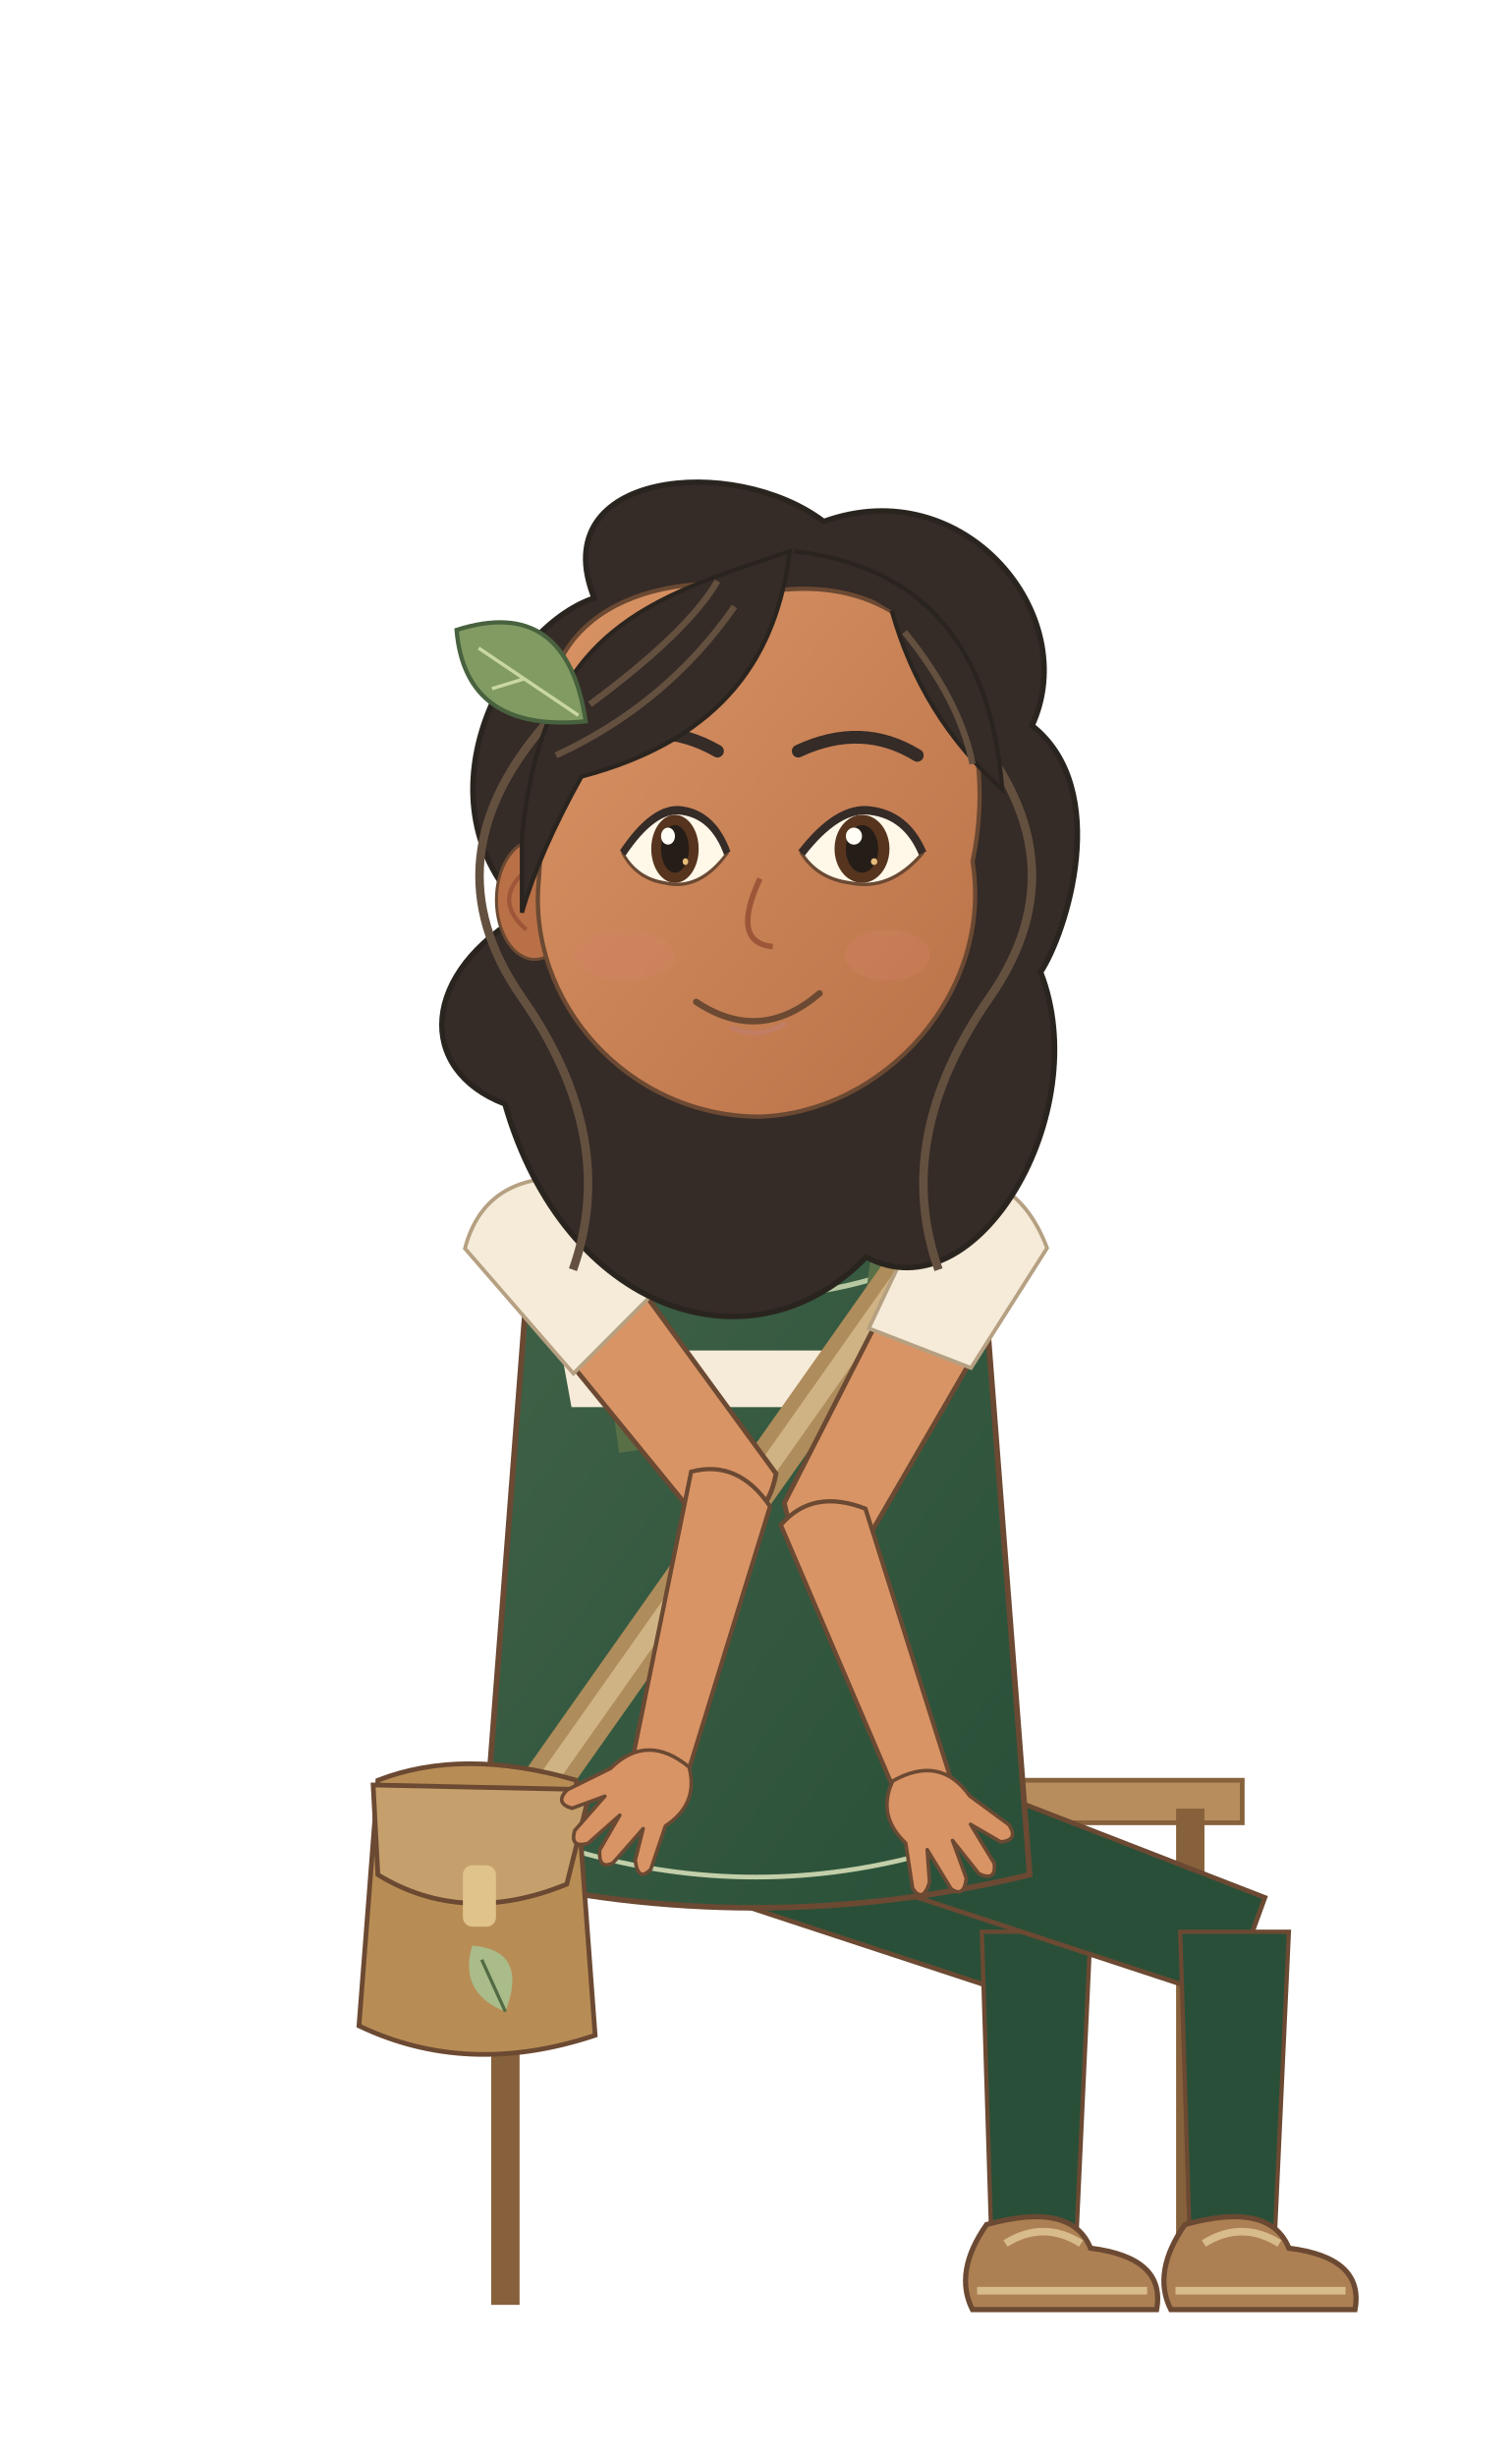
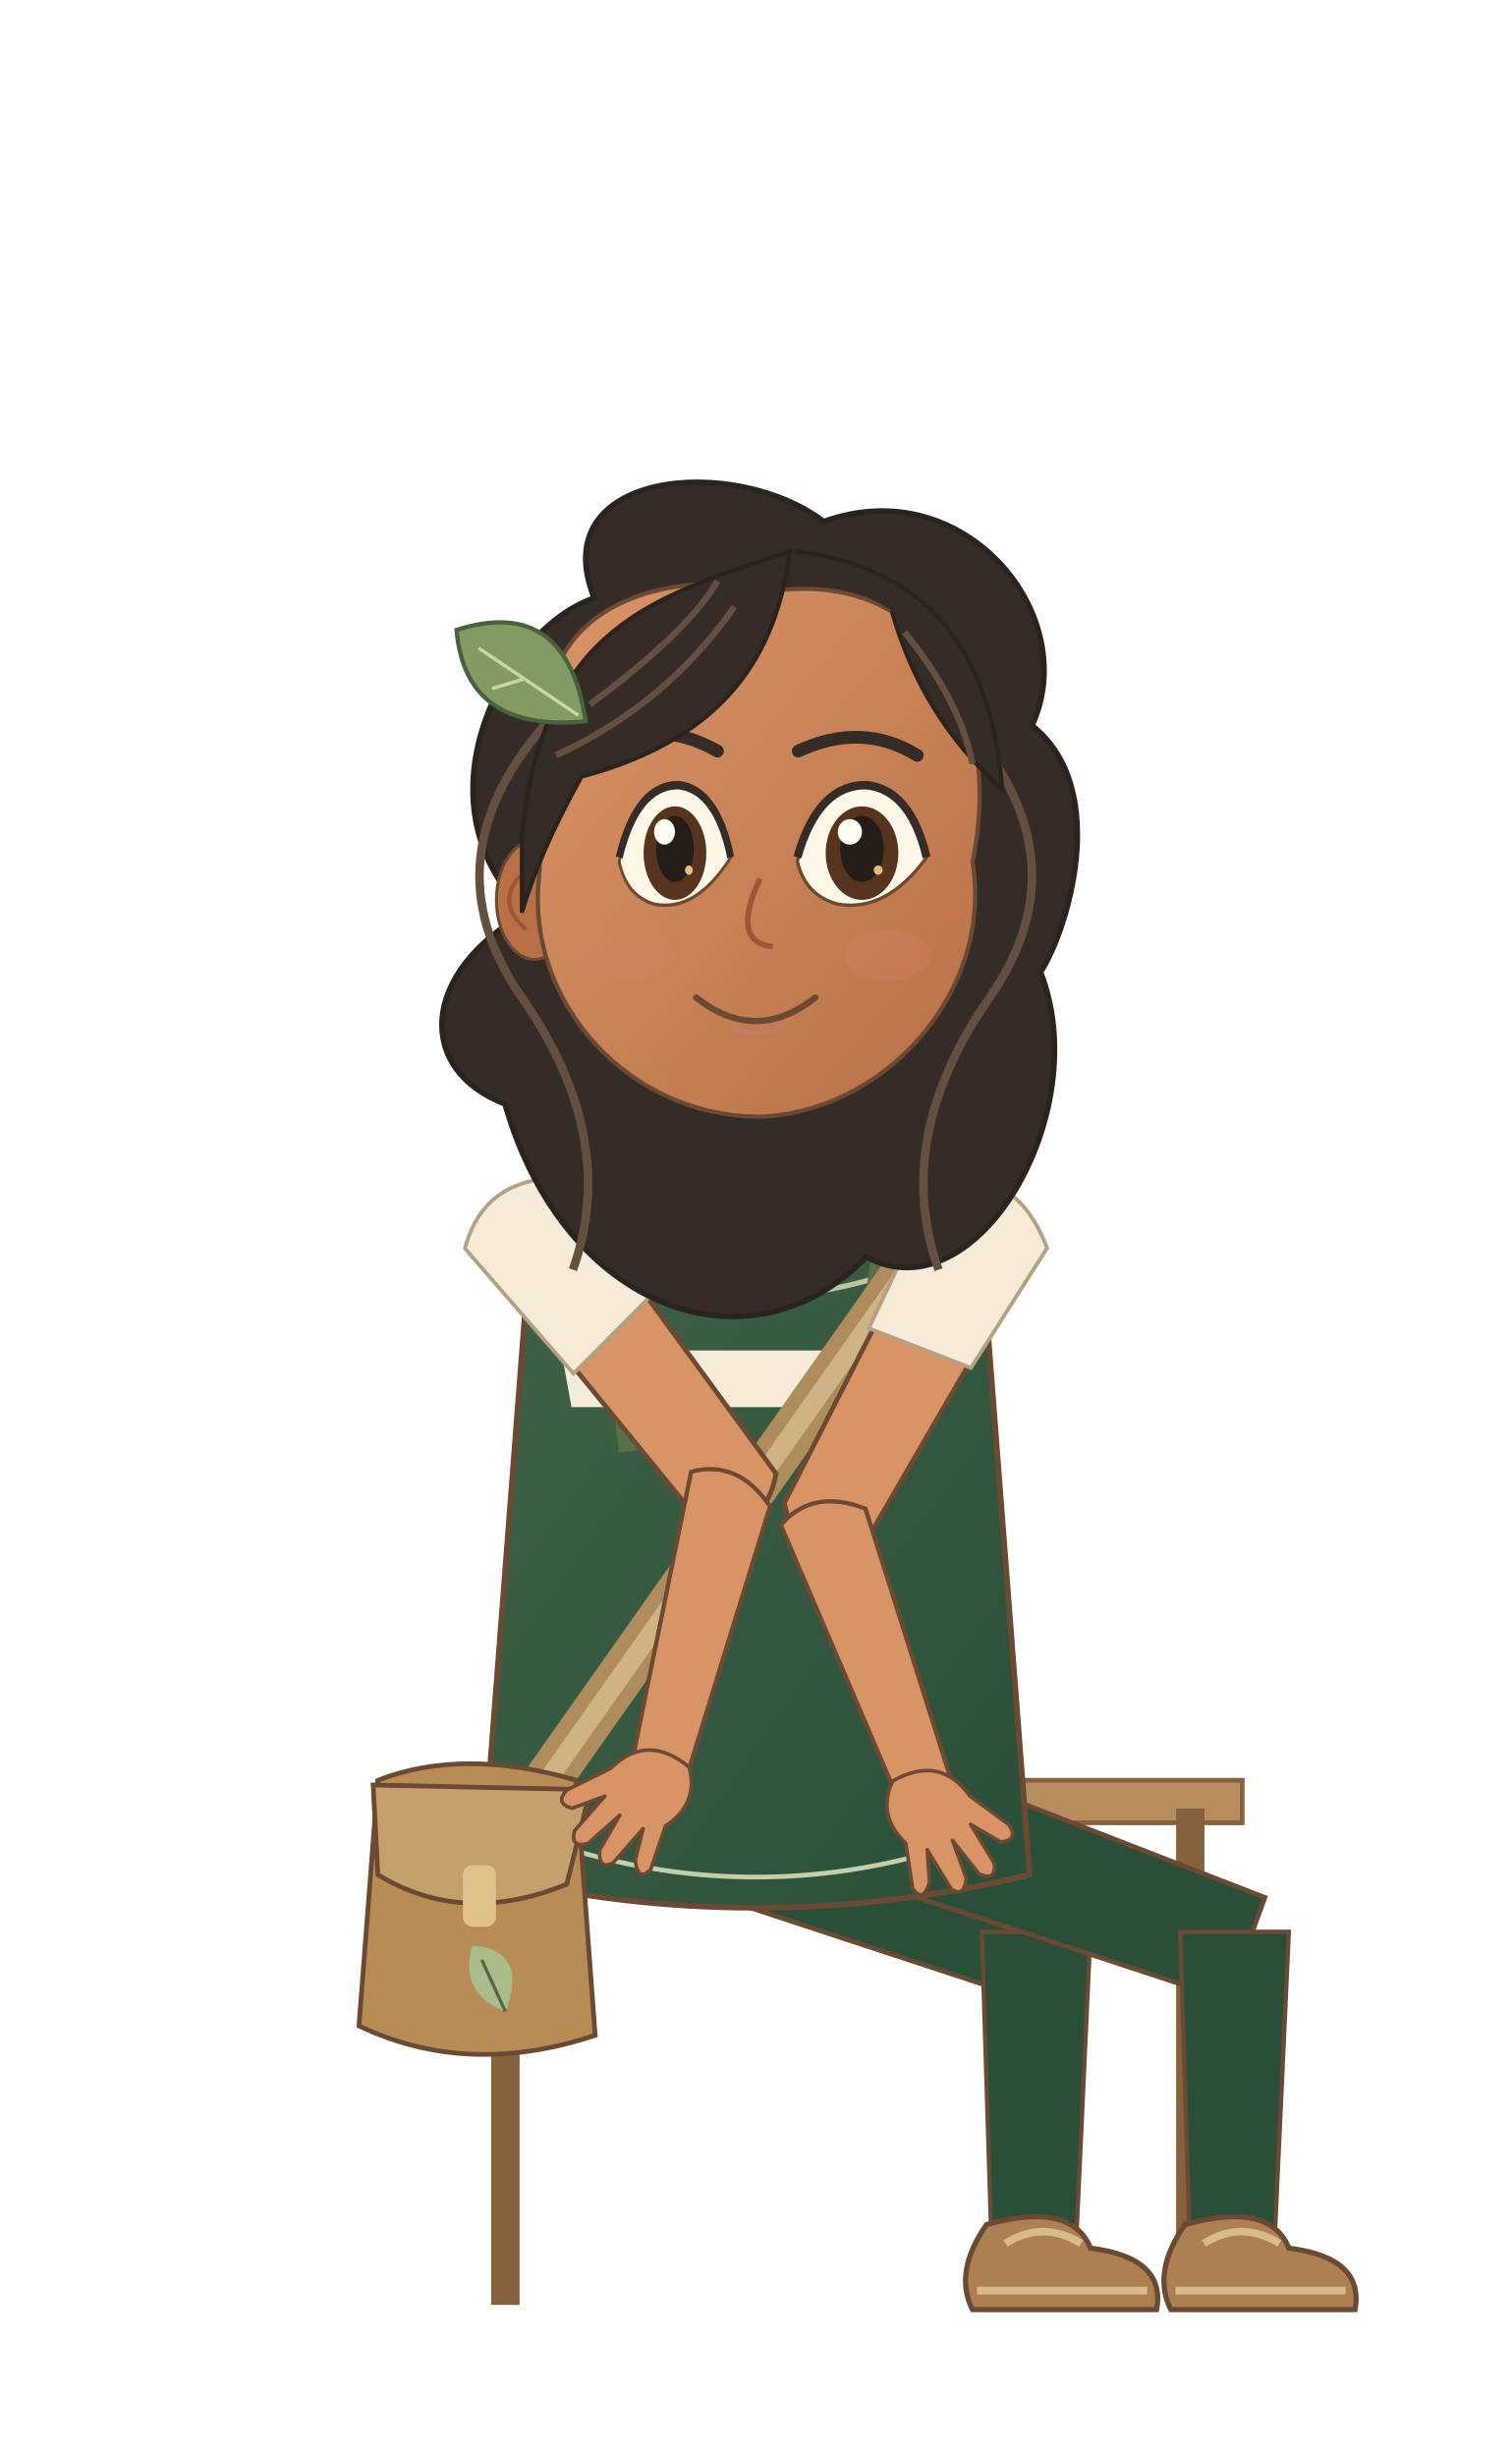
<svg xmlns="http://www.w3.org/2000/svg" width="320" height="520" viewBox="0 0 320 520" data-hrudhi-rig="hrudhi-naturalist-warm-sitting-three-quarter-gentle" data-chapter="naturalist" data-season="warm" data-state="sitting" role="img" aria-label="Hrudhi, Growing Naturalist, warm wardrobe, Sitting; draft character design">
  <defs>
    <linearGradient id="hrudhi-naturalist-warm-sitting-three-quarter-gentle-skin" x1="0" y1="0" x2="1" y2="1">
      <stop stop-color="#D99465" />
      <stop offset="1" stop-color="#B97047" />
    </linearGradient>
    <linearGradient id="hrudhi-naturalist-warm-sitting-three-quarter-gentle-cloth" x1="0" y1="0" x2="1" y2="1">
      <stop stop-color="#416348" />
      <stop offset="1" stop-color="#294F38" />
    </linearGradient>
    <style>@keyframes hrudhi-naturalist-warm-sitting-three-quarter-gentle-body{0%{transform:translate(0px,55.928px) rotate(0deg) scale(1,1)}50%{transform:translate(0px,54.828px) rotate(0deg) scale(1,1)}100%{transform:translate(0px,55.928px) rotate(0deg) scale(1,1)}}[data-hrudhi-rig="hrudhi-naturalist-warm-sitting-three-quarter-gentle"] [data-part="body"]{animation:hrudhi-naturalist-warm-sitting-three-quarter-gentle-body 3600ms linear 1 both}@keyframes hrudhi-naturalist-warm-sitting-three-quarter-gentle-head{0%{transform:translate(0px,0px) rotate(0deg) scale(1,1)}50%{transform:translate(0px,0px) rotate(-1.2deg) scale(1,1)}100%{transform:translate(0px,0px) rotate(0deg) scale(1,1)}}[data-hrudhi-rig="hrudhi-naturalist-warm-sitting-three-quarter-gentle"] [data-part="head"]{animation:hrudhi-naturalist-warm-sitting-three-quarter-gentle-head 3600ms linear 1 both}@keyframes hrudhi-naturalist-warm-sitting-three-quarter-gentle-blink{0%{opacity:0}32%{opacity:0}33.5%{opacity:1}36%{opacity:0}76%{opacity:0}77.5%{opacity:1}80%{opacity:0}100%{opacity:0}}[data-hrudhi-rig="hrudhi-naturalist-warm-sitting-three-quarter-gentle"] [data-part="blink"]{animation:hrudhi-naturalist-warm-sitting-three-quarter-gentle-blink 3600ms linear 1 both}@media(prefers-reduced-motion:reduce){[data-hrudhi-rig="hrudhi-naturalist-warm-sitting-three-quarter-gentle"] [data-part="body"]{animation:none!important;opacity:1}[data-hrudhi-rig="hrudhi-naturalist-warm-sitting-three-quarter-gentle"] [data-part="head"]{animation:none!important;opacity:1}[data-hrudhi-rig="hrudhi-naturalist-warm-sitting-three-quarter-gentle"] [data-part="upperLeft"]{animation:none!important;transform:translate(0px,0px) rotate(-37.671deg) scale(1,1)}[data-hrudhi-rig="hrudhi-naturalist-warm-sitting-three-quarter-gentle"] [data-part="lowerLeft"]{animation:none!important;transform:translate(0px,0px) rotate(51.955deg) scale(1,1)}[data-hrudhi-rig="hrudhi-naturalist-warm-sitting-three-quarter-gentle"] [data-part="handLeft"]{animation:none!important;transform:translate(0px,0px) rotate(15.716deg) scale(1,1)}[data-hrudhi-rig="hrudhi-naturalist-warm-sitting-three-quarter-gentle"] [data-part="upperRight"]{animation:none!important;transform:translate(0px,0px) rotate(28.608deg) scale(1,1)}[data-hrudhi-rig="hrudhi-naturalist-warm-sitting-three-quarter-gentle"] [data-part="lowerRight"]{animation:none!important;transform:translate(0px,0px) rotate(-49.002deg) scale(1,1)}[data-hrudhi-rig="hrudhi-naturalist-warm-sitting-three-quarter-gentle"] [data-part="handRight"]{animation:none!important;transform:translate(0px,0px) rotate(0.394deg) scale(1,1)}[data-hrudhi-rig="hrudhi-naturalist-warm-sitting-three-quarter-gentle"] [data-part="thighLeft"]{animation:none!important;transform:translate(0px,0px) rotate(-70deg) scale(1,1)}[data-hrudhi-rig="hrudhi-naturalist-warm-sitting-three-quarter-gentle"] [data-part="shinLeft"]{animation:none!important;transform:translate(0px,0px) rotate(70deg) scale(1,1)}[data-hrudhi-rig="hrudhi-naturalist-warm-sitting-three-quarter-gentle"] [data-part="footLeft"]{animation:none!important;transform:translate(0px,0px) rotate(0deg) scale(1,1)}[data-hrudhi-rig="hrudhi-naturalist-warm-sitting-three-quarter-gentle"] [data-part="thighRight"]{animation:none!important;transform:translate(0px,0px) rotate(-70deg) scale(1,1)}[data-hrudhi-rig="hrudhi-naturalist-warm-sitting-three-quarter-gentle"] [data-part="shinRight"]{animation:none!important;transform:translate(0px,0px) rotate(70deg) scale(1,1)}[data-hrudhi-rig="hrudhi-naturalist-warm-sitting-three-quarter-gentle"] [data-part="footRight"]{animation:none!important;transform:translate(0px,0px) rotate(0deg) scale(1,1)}[data-hrudhi-rig="hrudhi-naturalist-warm-sitting-three-quarter-gentle"] [data-part="can"]{animation:none!important;transform:translate(0px,0px) rotate(0deg) scale(1,1)}[data-hrudhi-rig="hrudhi-naturalist-warm-sitting-three-quarter-gentle"] [data-part="water"]{animation:none!important;opacity:0}[data-hrudhi-rig="hrudhi-naturalist-warm-sitting-three-quarter-gentle"] [data-part="page"]{animation:none!important;transform:translate(0px,0px) rotate(0deg) scale(1,1)}[data-hrudhi-rig="hrudhi-naturalist-warm-sitting-three-quarter-gentle"] [data-part="blink"]{animation:none!important;opacity:0}[data-hrudhi-rig="hrudhi-naturalist-warm-sitting-three-quarter-gentle"] [data-viseme]{animation:none!important;opacity:0}[data-hrudhi-rig="hrudhi-naturalist-warm-sitting-three-quarter-gentle"] [data-viseme="rest"]{opacity:1}}</style>
  </defs>
  <g fill="#B88D5D" stroke="#86613B">
    <path d="M98 376.928H263V385.928H98Z" />
    <path d="M107 382.928V488M252 382.928V488" fill="none" stroke-width="6" />
  </g>
  <g transform="translate(0 55.92829) translate(160 327) rotate(0) scale(1 1) translate(-160 -327)" data-part="body" data-origin="160 327" style="transform-origin:160px 327px;transform:translate(0px,55.928px) rotate(0deg) scale(1,1);">
    <g transform="translate(0 0) translate(139 327) rotate(-70) scale(1 1) translate(-139 -327)" data-part="thighLeft" data-origin="139 327" style="transform-origin:139px 327px;transform:translate(0px,0px) rotate(-70deg) scale(1,1);">
      <path d="M125 319H153L151 415H128Z" fill="#294F38" stroke="#6B4932" stroke-width="1" />
      <g transform="translate(0 0) translate(139 412) rotate(70) scale(1 1) translate(-139 -412)" data-part="shinLeft" data-origin="139 412" style="transform-origin:139px 412px;transform:translate(0px,0px) rotate(70deg) scale(1,1);">
        <path d="M128 409H151L148 474H130Z" fill="#294F38" stroke="#6B4932" stroke-width=".9" />
        <g transform="translate(0 0) translate(139 473) rotate(0) scale(1 1) translate(-139 -473)" data-part="footLeft" data-origin="139 473" style="transform-origin:139px 473px;transform:translate(0px,0px) rotate(0deg) scale(1,1);">
          <path d="M129 471Q147 466 151 476Q167 478 165 489H126Q122 481 129 471Z" fill="#AD8053" stroke="#6B4932" stroke-width="1.1" />
          <path d="M127 485H163 M133 475Q141 470 149 475" fill="none" stroke="#D8BB8A" stroke-width="1.6" />
        </g>
      </g>
    </g>
    <g transform="translate(0 0) translate(181 327) rotate(-70) scale(1 1) translate(-181 -327)" data-part="thighRight" data-origin="181 327" style="transform-origin:181px 327px;transform:translate(0px,0px) rotate(-70deg) scale(1,1);">
      <path d="M167 319H195L193 415H170Z" fill="#294F38" stroke="#6B4932" stroke-width="1" />
      <g transform="translate(0 0) translate(181 412) rotate(70) scale(1 1) translate(-181 -412)" data-part="shinRight" data-origin="181 412" style="transform-origin:181px 412px;transform:translate(0px,0px) rotate(70deg) scale(1,1);">
        <path d="M170 409H193L190 474H172Z" fill="#294F38" stroke="#6B4932" stroke-width=".9" />
        <g transform="translate(0 0) translate(181 473) rotate(0) scale(1 1) translate(-181 -473)" data-part="footRight" data-origin="181 473" style="transform-origin:181px 473px;transform:translate(0px,0px) rotate(0deg) scale(1,1);">
          <path d="M171 471Q189 466 193 476Q209 478 207 489H168Q164 481 171 471Z" fill="#AD8053" stroke="#6B4932" stroke-width="1.1" />
          <path d="M169 485H205 M175 475Q183 470 191 475" fill="none" stroke="#D8BB8A" stroke-width="1.6" />
        </g>
      </g>
    </g>
    <path d="M146 163.58H174V215Q160 223 146 215Z" fill="#D99465" stroke="#6B4932" stroke-width=".8" />
    <path d="M113 198Q160 176 207 198L218 341Q160 355 102 341Z" fill="url(#hrudhi-naturalist-warm-sitting-three-quarter-gentle-cloth)" stroke="#6B4932" stroke-width="1.2" />
    <path d="M120 209Q160 228 200 209" fill="none" stroke="#B7C7A1" stroke-width="1.1" />
    <path d="M120 203L126 236H194L200 203" fill="none" stroke="#F5EBD8" stroke-width="12" />
    <path d="M129 198L136 251 M191 198L184 251" stroke="#597047" stroke-width="10" />
    <circle cx="136" cy="245" r="4" fill="#C5A164" />
    <circle cx="184" cy="245" r="4" fill="#C5A164" />
    <path d="M122 336Q160 347 198 336" stroke="#C3CFA9" stroke-width="1" fill="none" />
    <path d="M197 206L106 335" stroke="#AF8C5B" stroke-width="10" />
    <path d="M197 206L106 335" stroke="#D0B384" stroke-width="4" />
    <g transform="translate(97 321)">
      <path d="M-17 0Q1-7 25 0L29 54Q2 63-21 52Z" fill="#B88D55" stroke="#6B4932" />
      <path d="M-18 1L28 2L23 22Q1 31-17 20Z" fill="#C5A06D" stroke="#6B4932" />
      <rect x="1" y="18" width="7" height="13" rx="2" fill="#E0C28B" />
      <g transform="translate(10 49) scale(1)">
        <path d="M0 0Q-10-4-7-14Q5-13 0 0Z" fill="#A9BC8A" />
        <path d="M0 0L-5-11" stroke="#526B44" stroke-width=".7" />
      </g>
    </g>
    <g transform="translate(0 0) translate(113 206) rotate(-37.671) scale(1 1) translate(-113 -206)" data-part="upperLeft" data-origin="113 206" style="transform-origin:113px 206px;transform:translate(0px,0px) rotate(-37.671deg) scale(1,1);">
      <path d="M102 201Q113 191 125 202L123 277Q113 286 104 275Z" fill="#D99465" stroke="#6B4932" stroke-width="1" />
      <path d="M100 199Q113 189 127 201L125 231L102 234Z" fill="#F5EBD8" stroke="#B6A082" stroke-width=".8" />
      <g transform="translate(0 0) translate(113 274) rotate(51.955) scale(1 1) translate(-113 -274)" data-part="lowerLeft" data-origin="113 274" style="transform-origin:113px 274px;transform:translate(0px,0px) rotate(51.955deg) scale(1,1);">
        <path d="M104 272Q113 267 122 275L119 335Q113 342 107 334Z" fill="#D99465" stroke="#6B4932" stroke-width=".9" />
        <g transform="translate(0 0) translate(113 333) rotate(15.716) scale(1 1) translate(-113 -333)" data-part="handLeft" data-origin="113 333" style="transform-origin:113px 333px;transform:translate(0px,0px) rotate(15.716deg) scale(1,1);">
          <g transform="translate(113 333) scale(-0.95 0.95)" fill="#D99465" stroke="#6B4932" stroke-width=".8" stroke-linejoin="round">
            <path d="M-6-2Q-12 4-8 12L-10 22Q-9 26-6 22L-4 15L-2 25Q0 28 2 24L2 15L5 24Q8 27 9 23L7 13L12 19Q16 20 15 16L9 7Q6-4-6-2Z" />
          </g>
        </g>
      </g>
    </g>
    <g transform="translate(0 0) translate(207 206) rotate(28.608) scale(1 1) translate(-207 -206)" data-part="upperRight" data-origin="207 206" style="transform-origin:207px 206px;transform:translate(0px,0px) rotate(28.608deg) scale(1,1);">
      <path d="M196 201Q207 191 219 202L217 277Q207 286 198 275Z" fill="#D99465" stroke="#6B4932" stroke-width="1" />
      <path d="M194 199Q207 189 221 201L219 231L196 234Z" fill="#F5EBD8" stroke="#B6A082" stroke-width=".8" />
      <g transform="translate(0 0) translate(207 274) rotate(-49.002) scale(1 1) translate(-207 -274)" data-part="lowerRight" data-origin="207 274" style="transform-origin:207px 274px;transform:translate(0px,0px) rotate(-49.002deg) scale(1,1);">
        <path d="M198 272Q207 267 216 275L213 335Q207 342 201 334Z" fill="#D99465" stroke="#6B4932" stroke-width=".9" />
        <g transform="translate(0 0) translate(207 333) rotate(0.394) scale(1 1) translate(-207 -333)" data-part="handRight" data-origin="207 333" style="transform-origin:207px 333px;transform:translate(0px,0px) rotate(0.394deg) scale(1,1);">
          <g transform="translate(207 333) scale(0.95 0.95)" fill="#D99465" stroke="#6B4932" stroke-width=".8" stroke-linejoin="round">
            <path d="M-6-2Q-12 4-8 12L-10 22Q-9 26-6 22L-4 15L-2 25Q0 28 2 24L2 15L5 24Q8 27 9 23L7 13L12 19Q16 20 15 16L9 7Q6-4-6-2Z" />
          </g>
        </g>
      </g>
    </g>
    <g transform="translate(0 0) translate(160 122) rotate(0) scale(1 1) translate(-160 -122)" data-part="head" data-origin="160 122" style="transform-origin:160px 122px;transform:translate(0px,0px) rotate(0deg) scale(1,1);">
      <g transform="translate(160 122) scale(0.9)">
        <path d="M-54 17C-81-9-59-50-38-57C-50-87-5-91 16-75C49-87 77-53 65-27C84-12 73 22 67 31C80 64 52 112 26 98C-1 126-45 111-59 62C-80 54-79 31-54 17Z" fill="#352B27" stroke="#2A241F" stroke-width="1.3" />
        <path d="M-48-29Q-78 4 -55 37T-43 101" stroke="#64503F" stroke-width="2" fill="none" />
        <path d="M48-29Q78 4 55 37T43 101" stroke="#64503F" stroke-width="2" fill="none" />
        <ellipse cx="-52" cy="14" rx="9" ry="14" fill="#B97047" stroke="#6B4932" stroke-width=".7" />
        <path d="M-54 7q-8 7 0 14" stroke="#9E5639" fill="none" />
        <path d="M-49-23C-52-52-27-65 7-59C43-62 58-28 51 5C56 36 30 64 1 65C-30 65-54 38-51 9Z" fill="url(#hrudhi-naturalist-warm-sitting-three-quarter-gentle-skin)" stroke="#6B4932" stroke-width="1" />
        <ellipse cx="-31" cy="27" rx="12" ry="6" fill="#D58368" opacity=".3" />
        <ellipse cx="31" cy="27" rx="10" ry="6" fill="#D58368" opacity=".3" />
        <g transform="translate(-19 0) scale(0.82 1)">
-           <path d="M-15 3Q-6-8 2-7Q11-6 15 3Q7 12-3 10Q-11 9-15 3Z" fill="#FFF8E9" stroke="#6B4932" stroke-width=".8" />
-           <ellipse cy="2" rx="6.8" ry="8" fill="#56341E" />
-           <ellipse cy="2" rx="4" ry="5.6" fill="#251D18" />
-           <circle cx="-2" cy="-1" r="2" fill="#FFFDF4" />
-           <circle cx="3" cy="5" r=".8" fill="#E6BC7A" />
-           <path d="M-15 3Q-6-8 2-7Q11-6 15 3" stroke="#352B27" stroke-width="2" fill="none" />
+           <path d="M-16 5Q-12-13 0-13Q12-13 16 4Q6 17-6 15Q-14 13-16 5Z" fill="#FFF8E9" stroke="#6B4932" stroke-width=".8" />
+           <ellipse cy="3" rx="9" ry="11" fill="#56341E" />
+           <ellipse cy="2" rx="5.4" ry="7.8" fill="#251D18" />
+           <circle cx="-3" cy="-2" r="3" fill="#FFFDF4" />
+           <circle cx="4" cy="7" r="1.1" fill="#E6BC7A" />
+           <path d="M-16 4Q-11-13 1-13Q12-12 16 4" stroke="#352B27" stroke-width="2" fill="none" />
        </g>
        <g transform="translate(25 0) scale(0.95 1)">
-           <path d="M-15 3Q-6-8 2-7Q11-6 15 3Q7 12-3 10Q-11 9-15 3Z" fill="#FFF8E9" stroke="#6B4932" stroke-width=".8" />
-           <ellipse cy="2" rx="6.8" ry="8" fill="#56341E" />
-           <ellipse cy="2" rx="4" ry="5.6" fill="#251D18" />
-           <circle cx="-2" cy="-1" r="2" fill="#FFFDF4" />
-           <circle cx="3" cy="5" r=".8" fill="#E6BC7A" />
-           <path d="M-15 3Q-6-8 2-7Q11-6 15 3" stroke="#352B27" stroke-width="2" fill="none" />
+           <path d="M-16 5Q-12-13 0-13Q12-13 16 4Q6 17-6 15Q-14 13-16 5Z" fill="#FFF8E9" stroke="#6B4932" stroke-width=".8" />
+           <ellipse cy="3" rx="9" ry="11" fill="#56341E" />
+           <ellipse cy="2" rx="5.4" ry="7.8" fill="#251D18" />
+           <circle cx="-3" cy="-2" r="3" fill="#FFFDF4" />
+           <circle cx="4" cy="7" r="1.1" fill="#E6BC7A" />
+           <path d="M-16 4Q-11-13 1-13Q12-12 16 4" stroke="#352B27" stroke-width="2" fill="none" />
        </g>
        <path d="M-38 -22Q-23 -29 -9 -21 M10 -21Q25 -28 38 -20" stroke="#352B27" stroke-width="3" stroke-linecap="round" fill="none" />
        <path d="M1 9q-7 15 3 16" stroke="#9E5639" stroke-width="1.3" fill="none" />
        <g transform="translate(0 0)">
          <g data-viseme="rest" style="opacity:1">
-             <path d="M-14 38Q1 48 15 36" stroke="#6B4932" stroke-width="1.5" stroke-linecap="round" fill="none" />
+             <path d="M-14 37Q0 48 14 37" stroke="#6B4932" stroke-width="1.5" stroke-linecap="round" fill="none" />
            <path d="M-6 44Q1 47 7 43" stroke="#C17E65" fill="none" />
          </g>
          <g data-viseme="A" style="opacity:0">
            <ellipse cy="42" rx="10" ry="11" fill="#783D34" />
            <path d="M-6 48Q0 44 6 48" stroke="#D79080" stroke-width="3" fill="none" />
          </g>
          <g data-viseme="E" style="opacity:0">
            <ellipse cy="41" rx="13" ry="7" fill="#783D34" />
            <path d="M-8 37H8" stroke="#FFF4DE" stroke-width="3" />
          </g>
          <g data-viseme="O" style="opacity:0">
            <ellipse cy="42" rx="7" ry="10" fill="#783D34" />
          </g>
          <g data-viseme="U" style="opacity:0">
            <ellipse cy="42" rx="5.5" ry="8" fill="#783D34" />
          </g>
          <g data-viseme="M" style="opacity:0">
            <path d="M-12 41Q0 44 12 41" stroke="#6B4932" stroke-width="1.5" stroke-linecap="round" fill="none" />
          </g>
          <g data-viseme="F" style="opacity:0">
            <path d="M-11 38Q0 33 11 38L7 44Q0 49-7 44Z" fill="#A65D51" />
            <path d="M-7 37H7" stroke="#FFF4DE" stroke-width="3" />
          </g>
          <g data-viseme="L" style="opacity:0">
            <ellipse cy="41" rx="10" ry="8" fill="#783D34" />
            <path d="M-5 43Q0 34 5 43" fill="#D99483" />
          </g>
        </g>
        <g data-part="blink" style="opacity:0">
          <path d="M-40 4Q-23 19-7 4V-15H-40Z M7 4Q23 19 40 4V-15H7Z" fill="#D99465" />
          <path d="M-37 5q14 10 28 0 M10 5q14 10 27 0" stroke="#352B27" fill="none" />
        </g>
        <path d="M-55-1C-50-50-25-57 8-68C5-44-7-24-41-15Q-51 3-55 17Z M9-68Q54-63 58-12Q39-29 32-54" fill="#352B27" stroke="#2A241F" stroke-width="1" />
        <path d="M-47-20Q-21-32-5-55 M-39-32Q-16-49-9-61 M35-49Q48-33 51-18" stroke="#64503F" stroke-width="1.5" fill="none" />
        <g transform="translate(-40 -28) rotate(-24)">
          <path d="M0 0Q-27-9-19-32Q8-29 0 0Z" fill="#819B62" stroke="#48613E" />
          <path d="M-1-2L-16-26M-9-15l-8-1" stroke="#C9D7A5" stroke-width=".8" />
        </g>
      </g>
    </g>
  </g>
</svg>
